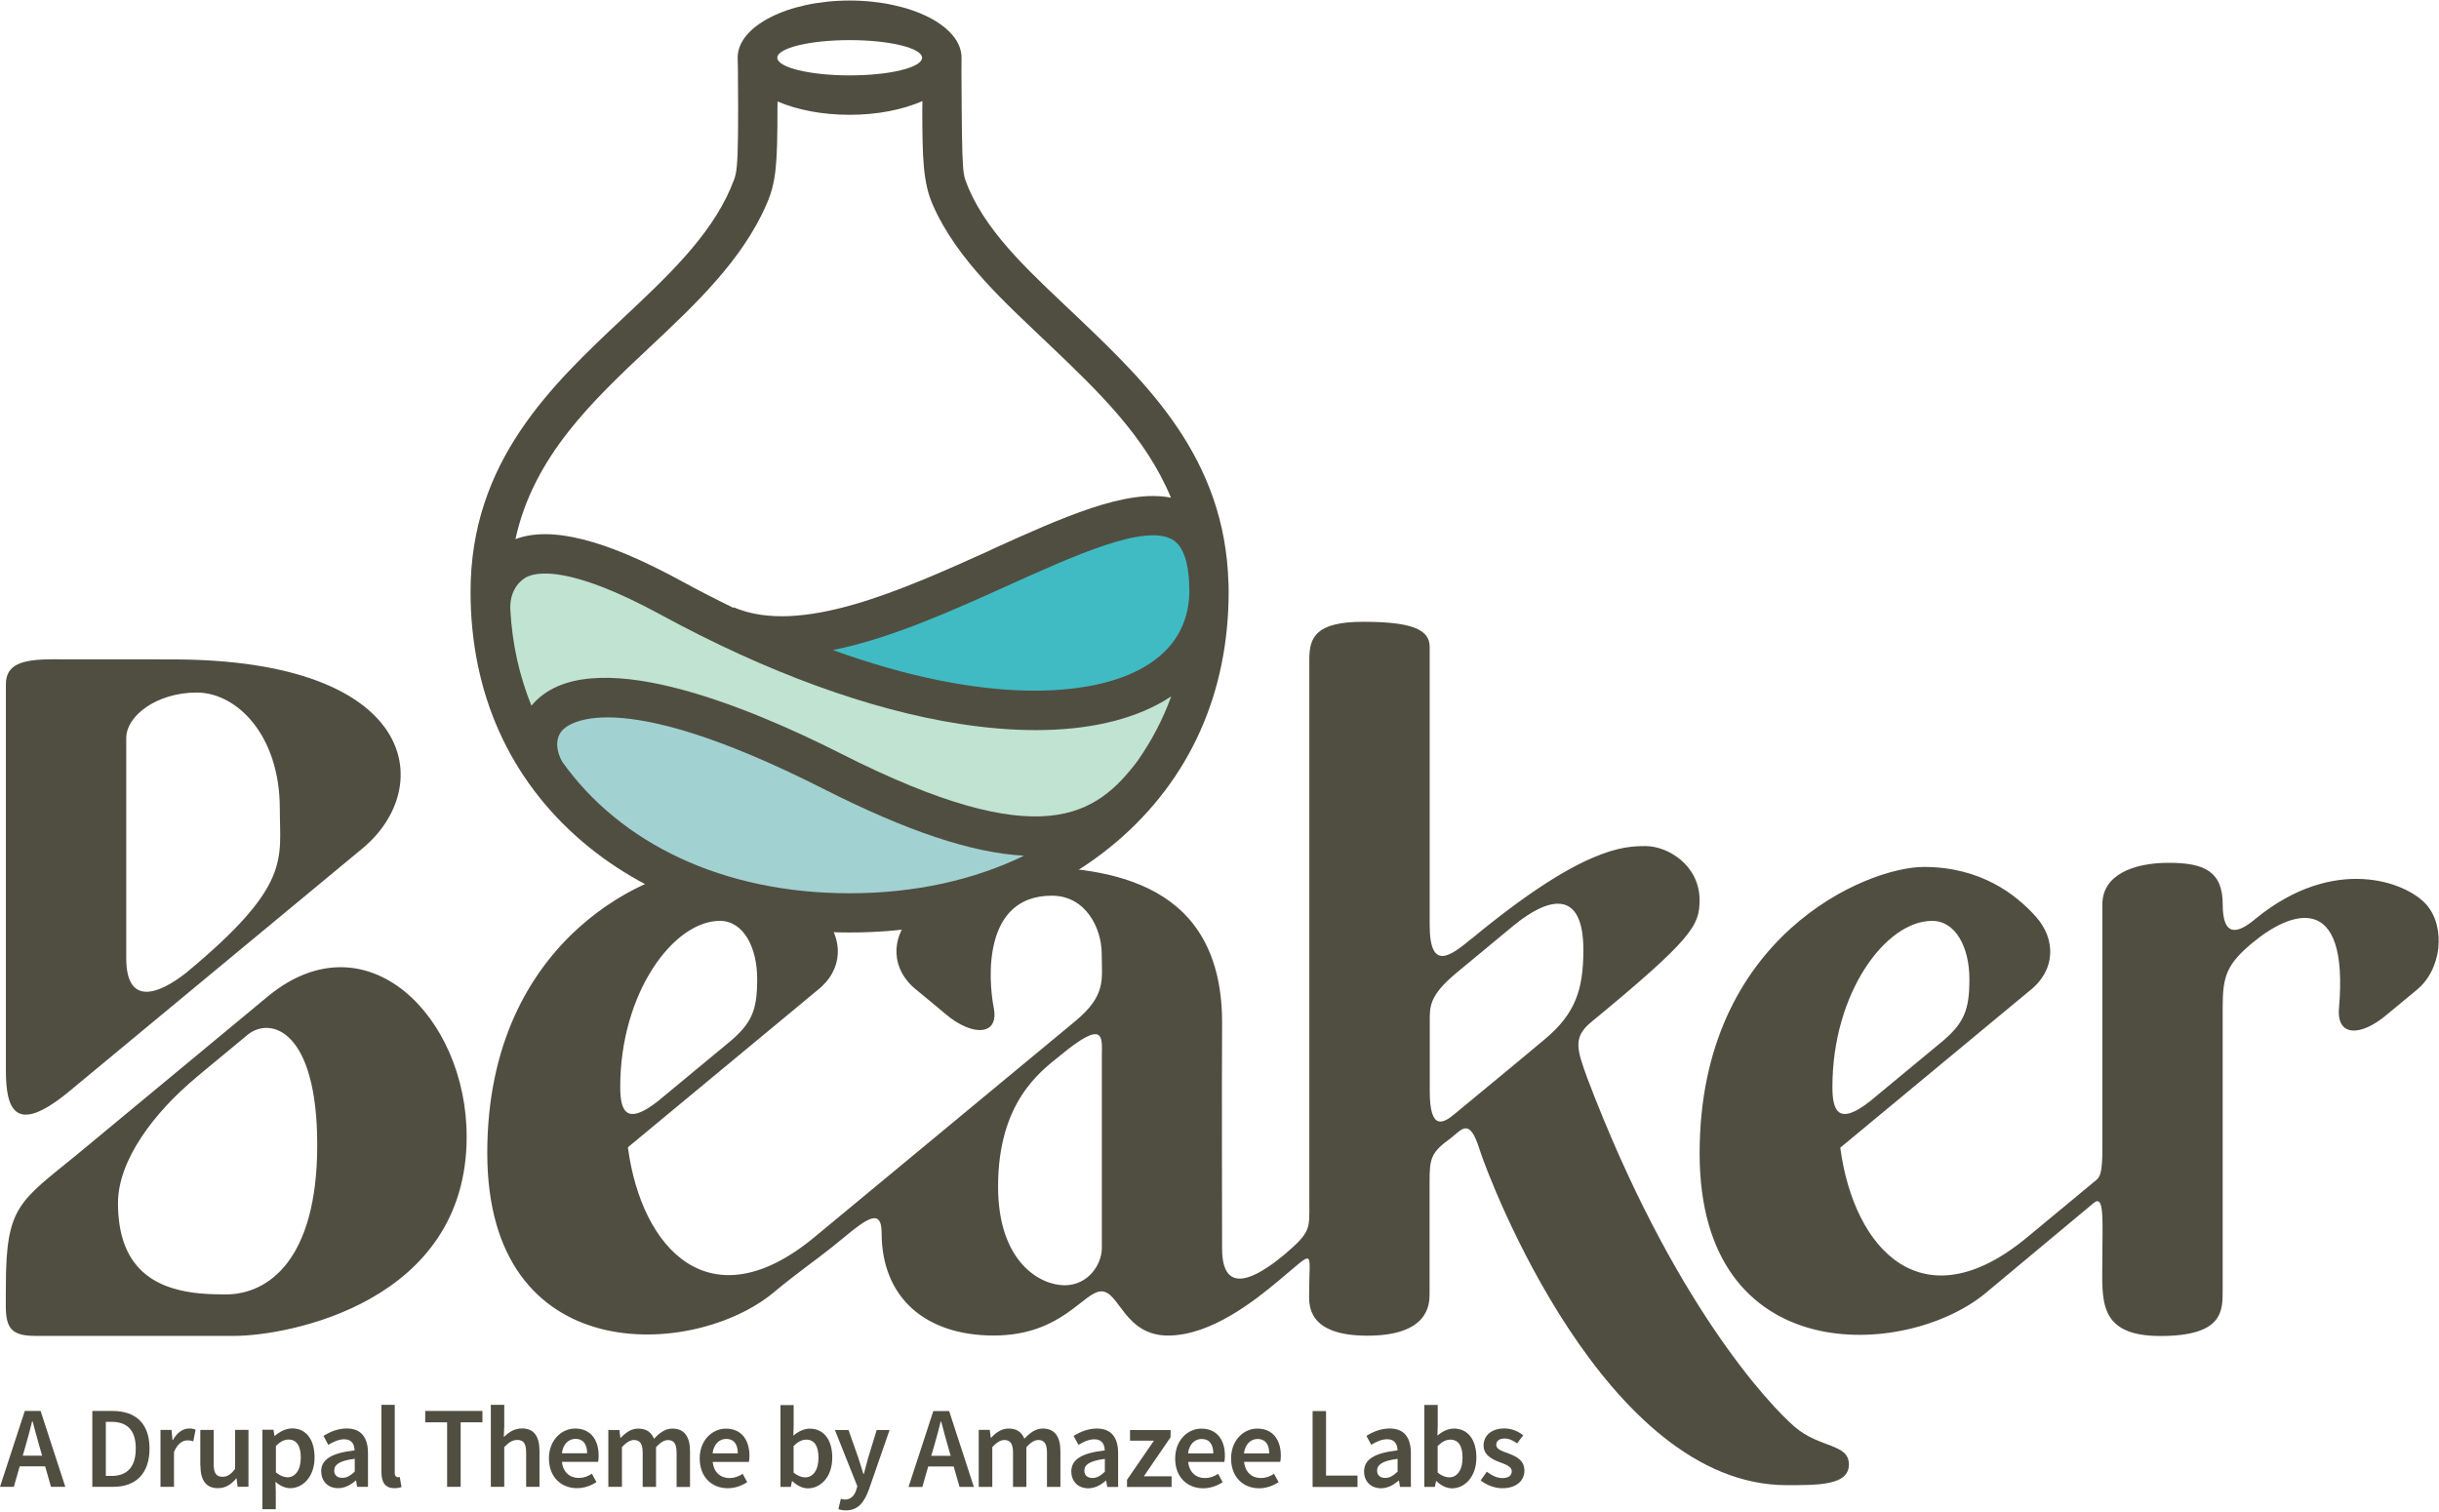
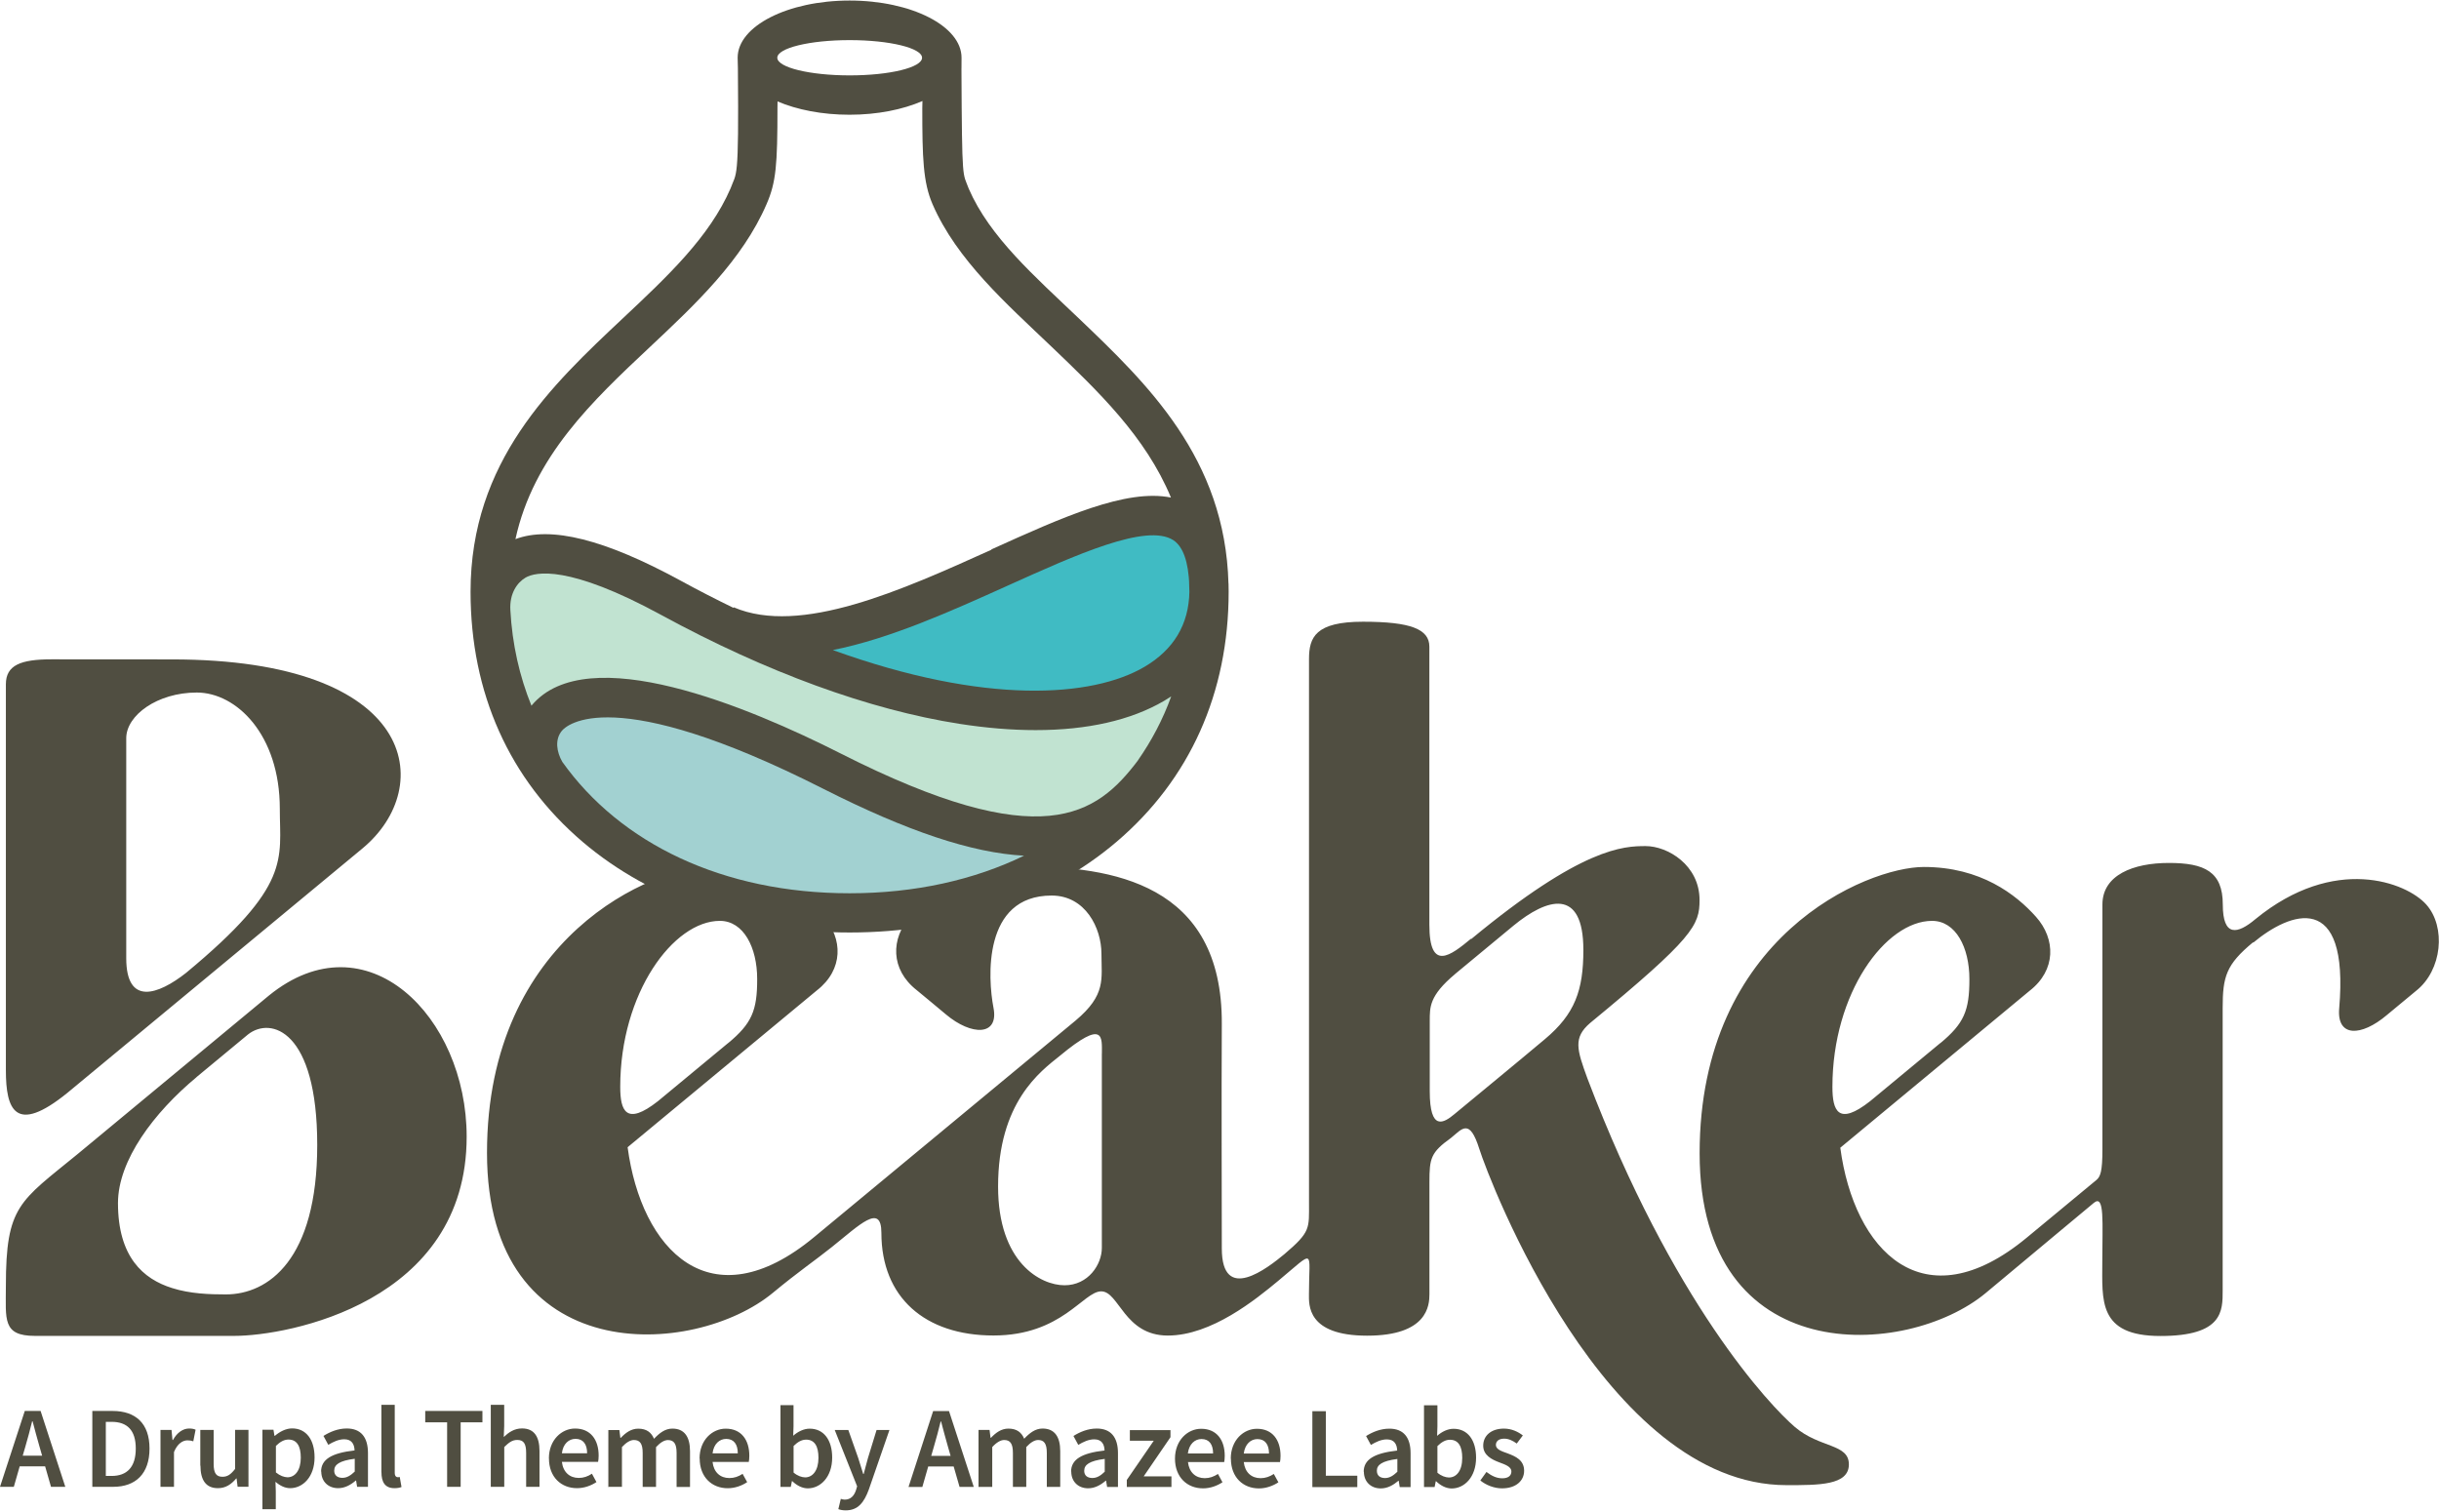
<svg xmlns="http://www.w3.org/2000/svg" width="400" height="248" viewBox="0 0 400 248">
  <g fill="none" fill-rule="evenodd">
-     <path d="M3.726 238.762l.443-1.524c.4-1.316.75-2.723 1.1-4.104h.08c.36 1.368.74 2.8 1.12 4.104l.44 1.524H3.72zm4.64 5.108h2.344l-4.052-12.443H4.065L0 243.87h2.267l.964-3.362H7.4l.965 3.362zm6.774 0h3.427c3.687 0 5.954-2.15 5.954-6.28 0-4.105-2.26-6.163-6.07-6.163h-3.31v12.443zm2.215-1.798v-8.86h.95c2.516 0 3.962 1.33 3.962 4.378 0 3.06-1.446 4.495-3.96 4.495h-.952v-.013zm8.99 1.798h2.19v-5.707c.572-1.407 1.458-1.915 2.2-1.915.405 0 .653.052.965.156l.378-1.902c-.286-.13-.586-.196-1.068-.196-.99 0-1.98.665-2.645 1.89h-.078l-.157-1.655h-1.81v9.33h.025zm6.528-3.492c0 2.358.873 3.713 2.866 3.713 1.27 0 2.18-.62 3.01-1.6h.05l.17 1.37h1.78v-9.33h-2.19v6.4c-.71.91-1.25 1.29-2.07 1.29-1.01 0-1.45-.57-1.45-2.11v-5.57h-2.19v5.85h.01zm12.326 2.684c.75.65 1.57 1.03 2.39 1.03 2.07 0 4-1.85 4-5.043 0-2.9-1.36-4.76-3.68-4.76-1.03 0-2.04.54-2.82 1.21h-.08l-.16-.99h-1.81v13.03h2.19v-2.94l-.05-1.55zm.05-1.55v-4.352c.71-.704 1.37-1.043 2.06-1.043 1.4 0 2.02 1.108 2.02 2.97 0 2.112-.96 3.22-2.19 3.22-.56-.027-1.2-.235-1.89-.796zm7.44-.157c0 1.642 1.14 2.736 2.77 2.736 1.1 0 2.06-.54 2.89-1.25h.05l.17 1.03h1.78v-5.53c0-2.6-1.15-4.04-3.48-4.04-1.49 0-2.8.58-3.82 1.22l.79 1.46c.82-.49 1.693-.91 2.62-.91 1.25 0 1.666.837 1.69 1.827-3.803.43-5.483 1.486-5.483 3.48zm2.13-.17c0-.937.83-1.602 3.36-1.915v2.098c-.69.652-1.28 1.03-2.04 1.03-.78-.014-1.33-.378-1.33-1.212zm7.74.287c0 1.616.57 2.62 2.13 2.62.51 0 .9-.08 1.16-.196l-.29-1.642c-.17.04-.25.04-.34.04-.238 0-.48-.196-.48-.717v-11.154h-2.19v11.05zm10.79 2.398h2.2v-10.58h3.57v-1.863h-9.38v1.863h3.59v10.58h.01zm7.16 0h2.19v-6.528c.78-.756 1.31-1.16 2.13-1.16 1.03 0 1.46.574 1.46 2.11v5.578h2.19v-5.863c0-2.36-.87-3.714-2.87-3.714-1.28 0-2.203.665-2.985 1.407l.075-1.81v-3.467h-2.2v13.447zm9.52-4.665c0 3.088 2.02 4.886 4.6 4.886 1.18 0 2.3-.41 3.19-1l-.74-1.37c-.69.45-1.37.69-2.16.69-1.5 0-2.57-.95-2.77-2.64h5.94c.053-.23.09-.61.09-1.03 0-2.6-1.33-4.43-3.855-4.43-2.174-.01-4.3 1.85-4.3 4.9zm2.12-.834c.193-1.56 1.144-2.37 2.24-2.37 1.275 0 1.9.9 1.9 2.37h-4.14zm7.66 5.5H102v-6.52c.716-.78 1.394-1.16 1.954-1.16.99 0 1.446.58 1.446 2.11v5.58h2.19v-6.52c.715-.78 1.366-1.16 1.953-1.16.96 0 1.42.578 1.42 2.11v5.58h2.2v-5.86c0-2.36-.91-3.712-2.894-3.712-1.188 0-2.11.717-3.01 1.668-.44-1.04-1.21-1.665-2.59-1.665-1.16 0-2.07.668-2.85 1.5h-.08l-.16-1.275h-1.81v9.355h.04zm14.943-4.66c0 3.09 2.02 4.89 4.6 4.89 1.183 0 2.304-.41 3.19-1l-.743-1.36c-.69.446-1.367.69-2.162.69-1.498 0-2.567-.95-2.76-2.642h5.94c.052-.233.09-.61.09-1.03 0-2.604-1.33-4.43-3.857-4.43-2.19-.01-4.3 1.85-4.3 4.9zm2.11-.83c.194-1.56 1.146-2.37 2.24-2.37 1.277 0 1.902.9 1.902 2.37h-4.146zm11.1 5.5h1.733l.196-.95h.052c.78.76 1.69 1.19 2.55 1.19 2.074 0 4-1.85 4-5.05 0-2.866-1.353-4.742-3.685-4.742-.95 0-1.915.47-2.697 1.16l.05-1.563v-3.466H128v13.433h-.013zm2.19-2.36v-4.35c.716-.7 1.367-1.04 2.06-1.04 1.405 0 2.02 1.11 2.02 2.97 0 2.11-.954 3.22-2.19 3.22-.56-.02-1.227-.23-1.89-.79zm7.75 4.3l-.403 1.71c.34.12.705.2 1.213.2 2.03 0 3.01-1.31 3.79-3.42l3.387-9.76h-2.11l-1.406 4.586c-.232.83-.47 1.77-.7 2.62h-.077c-.29-.876-.55-1.814-.82-2.62l-1.62-4.59h-2.23l3.676 9.226-.17.588c-.3.94-.87 1.6-1.86 1.6-.22 0-.49-.075-.66-.13zm14.83-7.05l.442-1.52c.4-1.31.752-2.72 1.104-4.1h.077c.363 1.37.74 2.8 1.12 4.11l.442 1.525h-3.19zm4.637 5.11h2.346l-4.055-12.44h-2.593L149 243.89h2.267l.964-3.362h4.17l.967 3.364zm3.18 0h2.19v-6.53c.717-.78 1.394-1.16 1.955-1.16.99 0 1.445.58 1.445 2.11v5.58h2.19v-6.53c.718-.78 1.37-1.16 1.956-1.16.965 0 1.42.58 1.42 2.11v5.58h2.203v-5.86c0-2.36-.915-3.71-2.895-3.71-1.182 0-2.11.715-3.01 1.666-.44-1.04-1.21-1.667-2.59-1.667-1.16 0-2.07.662-2.85 1.5h-.08l-.16-1.28h-1.81v9.353h.04zm15.153-2.51c0 1.64 1.145 2.74 2.774 2.74 1.106 0 2.06-.544 2.89-1.25h.053l.17 1.03h1.786v-5.54c0-2.602-1.15-4.04-3.48-4.04-1.488 0-2.8.578-3.82 1.217l.794 1.46c.82-.496 1.692-.913 2.62-.913 1.25 0 1.665.836 1.69 1.826-3.804.43-5.485 1.486-5.485 3.48zm2.135-.17c0-.93.832-1.6 3.36-1.91v2.1c-.69.653-1.277 1.03-2.033 1.03-.78-.013-1.33-.377-1.33-1.21zm6.995 2.69h7.31v-1.745h-4.55l4.39-6.423v-1.16h-6.656v1.734h3.923l-4.416 6.423v1.174zm7.895-4.664c0 3.086 2.02 4.884 4.6 4.884 1.187 0 2.307-.417 3.19-1.003l-.74-1.365c-.69.44-1.37.69-2.162.69-1.5 0-2.563-.95-2.76-2.646h5.94c.054-.233.09-.61.09-1.03 0-2.604-1.33-4.43-3.854-4.43-2.19-.01-4.3 1.85-4.3 4.9zm2.11-.836c.198-1.563 1.15-2.37 2.24-2.37 1.28 0 1.906.9 1.906 2.37h-4.148zm7.064.834c0 3.087 2.02 4.885 4.6 4.885 1.186 0 2.307-.42 3.193-1.005l-.745-1.367c-.69.44-1.37.69-2.162.69-1.5 0-2.567-.95-2.763-2.648h5.94c.055-.234.094-.612.094-1.03 0-2.605-1.33-4.43-3.857-4.43-2.19-.012-4.3 1.85-4.3 4.9zm2.11-.835c.198-1.565 1.15-2.37 2.243-2.37 1.275 0 1.9.9 1.9 2.37h-4.143zm11.26 5.5h7.362v-1.866h-5.16v-10.58h-2.205v12.445zm8.443-2.518c0 1.64 1.145 2.733 2.774 2.733 1.11 0 2.06-.546 2.89-1.25h.054l.17 1.03h1.786v-5.54c0-2.606-1.145-4.04-3.48-4.04-1.482 0-2.8.574-3.815 1.21l.794 1.46c.82-.492 1.69-.91 2.62-.91 1.25 0 1.663.835 1.69 1.825-3.807.43-5.488 1.49-5.488 3.48zm2.135-.17c0-.94.835-1.605 3.36-1.92v2.1c-.69.65-1.274 1.03-2.03 1.03-.783-.014-1.33-.38-1.33-1.21zm7.74 2.68h1.734l.194-.95h.053c.787.755 1.7 1.185 2.56 1.185 2.07 0 4-1.85 4-5.054 0-2.87-1.358-4.746-3.69-4.746-.956 0-1.92.47-2.7 1.16l.05-1.566v-3.464h-2.2v13.43zm2.19-2.36v-4.35c.716-.703 1.368-1.042 2.058-1.042 1.41 0 2.02 1.11 2.02 2.97 0 2.116-.95 3.22-2.19 3.22-.56-.023-1.223-.23-1.887-.792zm7.048 1.29c.913.745 2.27 1.29 3.545 1.29 2.36 0 3.637-1.29 3.637-2.89 0-1.746-1.41-2.36-2.684-2.84-1.003-.365-1.94-.664-1.94-1.394 0-.585.44-1.03 1.365-1.03.745 0 1.41.33 2.06.797l1-1.33c-.75-.586-1.81-1.12-3.1-1.12-2.1 0-3.4 1.16-3.4 2.8 0 1.565 1.398 2.27 2.62 2.725.99.373 1.998.71 1.998 1.494 0 .65-.47 1.12-1.488 1.12-.95 0-1.747-.402-2.594-1.04l-1.016 1.42z" fill="#504E41" />
-     <path d="M8.456 108.143c-5.055 0-7.492.95-7.492 4.092v63.322c0 6.41 1.525 10.645 10.098 3.687 15.1-12.52 34.11-28.26 48.39-40.09 12.144-10.073 9.056-30.998-31.257-30.998-10.136-.013-14.684-.013-19.74-.013zm22.098 51.4c-4.665 3.675-9.85 5.447-9.85-2.383v-36.08c0-3.738 5.08-7.49 11.57-7.49 6.488 0 13.615 6.892 13.615 19.06 0 8.314 1.98 12.55-15.34 26.894zm1.68 17.12c2.815-2.33 5.642-4.676 8.43-6.982 3.74-2.97 11.362-.74 11.362 18.12s-8.065 24.51-14.984 24.51c-2.645 0-5.85-.1-8.807-1.04-4.782-1.49-8.886-5.14-8.886-13.94 0-7.03 5.91-14.86 12.88-20.65zm44.3 9.773c0 27.22-29.316 32.678-38.124 32.678H5.733c-5.38 0-4.77-2.71-4.77-8.17 0-13.198 2.23-13.837 11.767-21.654 9.876-8.183 21.042-17.433 31.348-25.98 16.065-13.07 32.456 3.452 32.456 23.126zm164.77-32.43c18.162-15.035 24.963-15.23 28.585-15.23 3.62 0 8.84 3.126 8.84 8.846 0 4.13-.95 6.176-17.96 20.183-2.8 2.41-2.15 4.364-.43 9.08 13.94 36.744 29.96 53.708 34.04 57.187 4.08 3.478 8.843 2.684 8.843 6.123 0 3.44-4.95 3.4-10.216 3.4-29.76 0-48.78-50.045-50.385-55.152-1.604-5.107-2.815-3.283-4.626-1.81-3.335 2.396-3.543 3.347-3.543 7.256v18.38c0 1.83-.285 6.81-10.213 6.81-9.93 0-9.54-5.14-9.54-6.82 0-7.38 1.187-7.34-5.015-2.19-3.7 3.07-10.97 8.99-18.126 8.99-7.154 0-7.975-7.25-10.92-7.25-2.944 0-6.42 7.244-17.667 7.244s-18.383-6.264-18.383-16.83c0-4.95-3.557-1.326-8.156 2.35-2.62 2.1-5.534 4.08-9.613 7.464-12.94 10.724-46.906 12.68-46.906-22.93s27.44-46.97 36.77-46.97c9.33 0 15.123 4.52 18.38 8.17 3.26 3.65 3.31 8.743-1.03 12.13-9.835 8.157-20.896 17.316-31.06 25.746 2.24 16.81 13.55 28.878 30.63 14.71 14.05-11.643 30.296-25.102 42.83-35.473 5.055-4.237 4.25-6.79 4.25-10.97 0-4.185-2.608-9.54-8.17-9.54-11.36 0-10.45 13.666-9.54 18.383.93 4.715-3.62 4.636-7.79 1.12-1.61-1.357-3.214-2.67-4.79-3.975-4.34-3.39-4.29-8.48-1.03-12.13 3.255-3.65 9.053-8.17 18.382-8.17 14.568 0 32.82 2.725 32.68 25.878-.066 11.647 0 30.46 0 36.77 0 9.144 7.543 3.2 10.266.95 4.34-3.69 4.04-4.2 4.04-8.444v-89.18c0-3.57 1.055-6.125 8.846-6.125 7.792 0 10.893 1.2 10.893 4.09v45.62c0 7.79 3.49 5.04 6.815 2.303zm-60.6 18.815v31.86c0 2.71-2.215 6.13-6.124 6.13-3.91 0-10.893-3.71-10.893-16.2 0-13.832 6.945-18.88 10.124-21.43 7.34-6.1 6.9-3.06 6.9-.34zm-61.277-1.75c-3.83 3.18-7.7 6.39-11.518 9.54-5.24 4.12-6.19 1.58-6.19-2.34 0-15.41 8.73-27.23 16.34-27.23 3.89 0 6.12 4.37 6.12 9.54.01 5.175-.89 7.3-4.76 10.504zm119.205-11.31c2.918-2.42 6.15-5.09 9.563-7.92 5.525-4.55 11.48-6.33 11.48 3.98 0 6.61-1.382 10.5-6.32 14.63-4.964 4.17-9.967 8.26-14.814 12.28-1.77 1.474-4.06 2.88-4.06-3.75V167.4c.02-2.165-.13-4.054 4.16-7.638zm130.866-5.2c-4.404 3.65-4.977 5.6-4.977 10.78v46.3c0 3.36.08 7.49-10.21 7.49s-9.53-5.89-9.53-12.26.41-11.02-1.37-9.59c-2.04 1.67-9.38 7.84-17.77 14.816-12.94 10.723-46.9 12.678-46.9-22.93 0-35.61 27.44-46.972 36.77-46.972 9.33 0 15.13 4.52 18.387 8.17 3.258 3.65 3.31 8.746-1.03 12.13-9.836 8.16-20.9 17.32-31.06 25.75 2.24 16.81 13.55 28.874 30.63 14.712 3.688-3.05 7.52-6.23 11.39-9.436.624-.548.963-1.37.963-5.017v-40.17c0-4.82 5.04-6.814 10.89-6.814 5.85 0 8.846 1.42 8.846 6.81 0 5.38 2.394 4.9 5.364 2.383 12.937-10.58 24.742-6.035 28-2.386 3.257 3.647 2.63 10.787-1.708 14.175-1.564 1.3-3.18 2.615-4.795 3.97-4.17 3.517-8.21 3.66-7.79-1.12 1.68-19.545-8.1-15.78-14.083-10.79zm-51.27 16.51c-3.83 3.18-7.7 6.39-11.518 9.54-5.238 4.12-6.19 1.58-6.19-2.34 0-15.41 8.73-27.23 16.34-27.23 3.896 0 6.124 4.367 6.124 9.54.013 5.173-.886 7.297-4.756 10.502z" fill="#504E41" />
-     <path d="M201.472 95.726c-.547-20.573-13.316-32.78-24.612-43.57-7.153-6.827-14.54-13.263-17.98-21.198-1.004-2.763-1.108-.574-1.2-19.622 0-.756.014.977.014-1.877 0-5.18-8.222-9.37-18.358-9.37-10.137 0-18.36 4.19-18.36 9.37 0 .8.04 1.04.04 1.73.17 19.06-.22 16.94-1.198 19.7-3.453 7.97-10.333 14.43-17.616 21.27-11.726 11.02-25.03 23.5-25.03 44.9 0 16.6 6.36 30.79 18.398 41.04 11.244 9.57 26.788 14.85 43.766 14.85 16.977 0 32.508-5.28 43.765-14.86 12.04-10.25 18.4-24.44 18.4-41.04 0-.443 0-.9-.02-1.34zM139.35 6.58c6.552 0 11.868 1.303 11.868 2.892 0 1.603-5.316 2.893-11.87 2.893-6.553 0-11.87-1.303-11.87-2.893 0-1.59 5.304-2.892 11.87-2.892zm23.256 83.583c-14.684 6.632-31.336 14.15-42.28 9.446l-.04.09c-2.84-1.38-5.732-2.86-8.716-4.49-12.378-6.74-21.25-8.97-27.036-6.78 2.958-13.57 12.652-22.69 22.072-31.53 7.44-6.99 15.14-14.22 19.114-23.42 1.563-3.598 1.785-6.41 1.785-15.845 0-.43.013-.353.013-.99 3.192 1.367 7.31 2.187 11.804 2.187 4.574 0 8.743-.844 11.96-2.25 0 .74-.025.82-.025 1.17 0 8.142.13 12.17 1.68 15.75 3.975 9.174 12.17 16.366 19.467 23.337 7.648 7.31 15.48 14.775 19.635 24.795-7.35-1.475-17.72 3.203-29.44 8.506z" fill="#504E41" />
+     <path d="M3.726 238.762l.443-1.524c.4-1.316.75-2.723 1.1-4.104h.08c.36 1.368.74 2.8 1.12 4.104l.44 1.524H3.72zm4.64 5.108h2.344l-4.052-12.443H4.065L0 243.87h2.267l.964-3.362H7.4l.965 3.362zm6.774 0h3.427c3.687 0 5.954-2.15 5.954-6.28 0-4.105-2.26-6.163-6.07-6.163h-3.31v12.443zm2.215-1.798v-8.86h.95c2.516 0 3.962 1.33 3.962 4.378 0 3.06-1.446 4.495-3.96 4.495h-.952v-.013zm8.99 1.798h2.19v-5.707c.572-1.407 1.458-1.915 2.2-1.915.405 0 .653.052.965.156l.378-1.902c-.286-.13-.586-.196-1.068-.196-.99 0-1.98.665-2.645 1.89h-.078l-.157-1.655h-1.81v9.33h.025zm6.528-3.492c0 2.358.873 3.713 2.866 3.713 1.27 0 2.18-.62 3.01-1.6h.05l.17 1.37h1.78v-9.33h-2.19v6.4c-.71.91-1.25 1.29-2.07 1.29-1.01 0-1.45-.57-1.45-2.11v-5.57h-2.19v5.85h.01zm12.326 2.684c.75.65 1.57 1.03 2.39 1.03 2.07 0 4-1.85 4-5.043 0-2.9-1.36-4.76-3.68-4.76-1.03 0-2.04.54-2.82 1.21h-.08l-.16-.99h-1.81v13.03h2.19v-2.94l-.05-1.55zm.05-1.55v-4.352c.71-.704 1.37-1.043 2.06-1.043 1.4 0 2.02 1.108 2.02 2.97 0 2.112-.96 3.22-2.19 3.22-.56-.027-1.2-.235-1.89-.796zm7.44-.157c0 1.642 1.14 2.736 2.77 2.736 1.1 0 2.06-.54 2.89-1.25h.05l.17 1.03h1.78v-5.53c0-2.6-1.15-4.04-3.48-4.04-1.49 0-2.8.58-3.82 1.22l.79 1.46c.82-.49 1.69-.91 2.62-.91 1.25 0 1.66.84 1.69 1.83-3.81.43-5.49 1.49-5.49 3.48zm2.13-.17c0-.937.83-1.602 3.36-1.915v2.098c-.69.652-1.28 1.03-2.04 1.03-.78-.014-1.33-.378-1.33-1.212zm7.74.287c0 1.616.57 2.62 2.13 2.62.51 0 .9-.08 1.16-.196l-.29-1.642c-.17.04-.25.04-.34.04-.24 0-.48-.196-.48-.717v-11.154h-2.19v11.05zm10.79 2.398h2.2v-10.58h3.57v-1.863h-9.38v1.863h3.59v10.58h.01zm7.16 0h2.19v-6.528c.78-.756 1.31-1.16 2.13-1.16 1.03 0 1.46.574 1.46 2.11v5.578h2.19v-5.863c0-2.36-.87-3.714-2.87-3.714-1.28 0-2.21.665-2.99 1.407l.07-1.81v-3.467h-2.2v13.447zm9.52-4.665c0 3.088 2.02 4.886 4.6 4.886 1.18 0 2.3-.41 3.19-1l-.74-1.37c-.69.45-1.37.69-2.16.69-1.5 0-2.57-.95-2.77-2.64h5.94c.05-.23.09-.61.09-1.03 0-2.6-1.33-4.43-3.86-4.43-2.18-.01-4.3 1.85-4.3 4.9zm2.12-.834c.19-1.56 1.14-2.37 2.24-2.37 1.27 0 1.9.9 1.9 2.37h-4.14zm7.66 5.5H102v-6.52c.716-.78 1.394-1.16 1.954-1.16.99 0 1.446.58 1.446 2.11v5.58h2.19v-6.52c.715-.78 1.366-1.16 1.953-1.16.96 0 1.42.58 1.42 2.11v5.58h2.2v-5.86c0-2.36-.91-3.71-2.894-3.71-1.19 0-2.11.72-3.01 1.67-.44-1.04-1.21-1.66-2.59-1.66-1.16 0-2.07.67-2.85 1.5h-.08l-.16-1.27h-1.81v9.36h.04zm14.94-4.66c0 3.09 2.02 4.89 4.6 4.89 1.18 0 2.3-.41 3.19-1l-.75-1.36c-.69.45-1.37.69-2.17.69-1.5 0-2.57-.95-2.76-2.64h5.94c.05-.23.09-.61.09-1.03 0-2.6-1.33-4.43-3.86-4.43-2.19-.01-4.3 1.85-4.3 4.9zm2.11-.83c.19-1.56 1.14-2.37 2.24-2.37 1.27 0 1.9.9 1.9 2.37h-4.15zm11.1 5.5h1.73l.19-.95h.05c.78.76 1.69 1.19 2.55 1.19 2.07 0 4-1.85 4-5.05 0-2.86-1.36-4.74-3.69-4.74-.95 0-1.92.47-2.7 1.16l.05-1.56v-3.46H128v13.43h-.013zm2.19-2.36v-4.35c.71-.7 1.36-1.04 2.06-1.04 1.4 0 2.02 1.11 2.02 2.97 0 2.11-.96 3.22-2.19 3.22-.56-.02-1.23-.23-1.89-.79zm7.75 4.3l-.41 1.71c.34.12.7.2 1.21.2 2.03 0 3.01-1.31 3.79-3.42l3.38-9.76h-2.11l-1.41 4.59c-.24.83-.47 1.77-.7 2.62h-.08c-.29-.87-.55-1.81-.82-2.62l-1.62-4.59h-2.23l3.67 9.23-.17.59c-.3.94-.87 1.6-1.86 1.6-.22 0-.49-.07-.66-.13zm14.83-7.05l.44-1.52c.4-1.31.75-2.72 1.1-4.1h.07c.36 1.37.74 2.8 1.12 4.11l.44 1.53h-3.19zm4.63 5.11h2.34l-4.06-12.44h-2.6L149 243.89h2.267l.964-3.362h4.17l.97 3.364zm3.18 0h2.19v-6.53c.71-.78 1.39-1.16 1.95-1.16.99 0 1.44.58 1.44 2.11v5.58h2.19v-6.53c.71-.78 1.37-1.16 1.95-1.16.96 0 1.42.58 1.42 2.11v5.58h2.2v-5.86c0-2.36-.92-3.71-2.9-3.71-1.19 0-2.11.72-3.01 1.67-.44-1.04-1.21-1.66-2.59-1.66-1.16 0-2.07.67-2.85 1.5h-.08l-.16-1.28h-1.81v9.36h.04zm15.15-2.51c0 1.64 1.14 2.74 2.77 2.74 1.1 0 2.06-.54 2.89-1.25h.05l.17 1.03h1.78v-5.54c0-2.6-1.15-4.04-3.48-4.04-1.49 0-2.8.58-3.82 1.22l.79 1.46c.82-.49 1.69-.91 2.62-.91 1.25 0 1.66.84 1.69 1.83-3.81.43-5.49 1.49-5.49 3.48zm2.13-.17c0-.93.83-1.6 3.36-1.91v2.1c-.69.66-1.28 1.03-2.04 1.03-.78-.01-1.33-.37-1.33-1.21zm6.99 2.69h7.31v-1.74h-4.55l4.39-6.42v-1.16h-6.66v1.74h3.92l-4.42 6.43v1.18zm7.89-4.66c0 3.09 2.02 4.89 4.6 4.89 1.18 0 2.3-.41 3.19-1l-.74-1.36c-.69.44-1.37.69-2.16.69-1.5 0-2.57-.95-2.76-2.64h5.94c.05-.23.09-.61.09-1.03 0-2.6-1.33-4.43-3.86-4.43-2.19-.01-4.3 1.85-4.3 4.9zm2.11-.83c.2-1.56 1.15-2.37 2.24-2.37 1.28 0 1.9.9 1.9 2.37h-4.15zm7.06.84c0 3.09 2.02 4.89 4.6 4.89 1.18 0 2.3-.42 3.19-1l-.75-1.37c-.69.44-1.37.69-2.17.69-1.5 0-2.57-.95-2.76-2.64h5.94c.05-.23.09-.61.09-1.03 0-2.6-1.33-4.43-3.86-4.43-2.19-.01-4.3 1.85-4.3 4.9zm2.11-.83c.2-1.56 1.15-2.37 2.24-2.37 1.27 0 1.9.9 1.9 2.37H204zm11.26 5.5h7.36v-1.86h-5.16v-10.58h-2.21v12.44zm8.44-2.52c0 1.64 1.14 2.74 2.77 2.74 1.11 0 2.06-.55 2.89-1.25h.05l.17 1.03h1.78v-5.54c0-2.61-1.15-4.04-3.48-4.04-1.49 0-2.8.57-3.82 1.21l.79 1.46c.82-.49 1.69-.91 2.62-.91 1.25 0 1.66.84 1.69 1.83-3.81.43-5.49 1.49-5.49 3.48zm2.13-.17c0-.94.83-1.6 3.36-1.92v2.1c-.69.65-1.28 1.03-2.03 1.03-.79-.01-1.33-.38-1.33-1.21zm7.74 2.68h1.73l.19-.95h.05c.78.76 1.7 1.19 2.56 1.19 2.07 0 4-1.85 4-5.05 0-2.87-1.36-4.74-3.69-4.74-.96 0-1.92.47-2.7 1.16l.05-1.56v-3.46h-2.2v13.43zm2.19-2.36v-4.35c.71-.7 1.36-1.04 2.05-1.04 1.41 0 2.02 1.11 2.02 2.97 0 2.12-.95 3.22-2.19 3.22-.56-.02-1.22-.23-1.89-.79zm7.04 1.29c.91.75 2.27 1.29 3.54 1.29 2.36 0 3.64-1.29 3.64-2.89 0-1.74-1.41-2.36-2.69-2.84-1.01-.36-1.94-.66-1.94-1.39 0-.58.44-1.03 1.36-1.03.75 0 1.41.33 2.06.8l1-1.33c-.75-.58-1.81-1.12-3.1-1.12-2.1 0-3.4 1.16-3.4 2.8 0 1.57 1.4 2.27 2.62 2.73.99.37 2 .71 2 1.5 0 .65-.47 1.12-1.49 1.12-.95 0-1.75-.4-2.6-1.04l-1.015 1.42z" fill="#504E41" />
+     <path d="M8.456 108.143c-5.055 0-7.492.95-7.492 4.092v63.322c0 6.41 1.525 10.645 10.098 3.687 15.1-12.52 34.11-28.26 48.39-40.09 12.144-10.073 9.056-30.998-31.257-30.998-10.136-.013-14.684-.013-19.74-.013zm22.098 51.4c-4.665 3.675-9.85 5.447-9.85-2.383v-36.08c0-3.738 5.08-7.49 11.57-7.49 6.488 0 13.615 6.892 13.615 19.06 0 8.314 1.98 12.55-15.34 26.894zm1.68 17.12c2.815-2.33 5.642-4.676 8.43-6.982 3.74-2.97 11.362-.74 11.362 18.12s-8.065 24.51-14.984 24.51c-2.645 0-5.85-.1-8.807-1.04-4.782-1.49-8.886-5.14-8.886-13.94 0-7.03 5.91-14.86 12.88-20.65zm44.3 9.773c0 27.22-29.316 32.678-38.124 32.678H5.733c-5.38 0-4.77-2.71-4.77-8.17 0-13.198 2.23-13.837 11.767-21.654 9.876-8.183 21.042-17.433 31.348-25.98 16.065-13.07 32.456 3.452 32.456 23.126zm164.77-32.43c18.162-15.035 24.963-15.23 28.585-15.23 3.62 0 8.84 3.126 8.84 8.846 0 4.13-.95 6.176-17.96 20.183-2.8 2.41-2.15 4.364-.43 9.08 13.94 36.744 29.96 53.708 34.04 57.187 4.08 3.478 8.84 2.684 8.84 6.123 0 3.44-4.95 3.4-10.22 3.4-29.76 0-48.78-50.045-50.39-55.152-1.61-5.107-2.82-3.283-4.63-1.81-3.34 2.396-3.55 3.347-3.55 7.256v18.38c0 1.83-.29 6.81-10.22 6.81-9.93 0-9.54-5.14-9.54-6.82 0-7.38 1.18-7.34-5.02-2.19-3.7 3.07-10.97 8.99-18.13 8.99-7.16 0-7.98-7.25-10.92-7.25-2.95 0-6.42 7.24-17.67 7.24s-18.38-6.27-18.38-16.83c0-4.95-3.56-1.33-8.16 2.35-2.62 2.1-5.54 4.08-9.61 7.46-12.94 10.72-46.91 12.68-46.91-22.93s27.44-46.97 36.77-46.97c9.33 0 15.12 4.52 18.38 8.17 3.26 3.65 3.31 8.74-1.03 12.13-9.84 8.15-20.9 17.31-31.06 25.74 2.24 16.81 13.55 28.88 30.63 14.71 14.05-11.65 30.29-25.1 42.83-35.48 5.05-4.24 4.25-6.79 4.25-10.97 0-4.19-2.61-9.54-8.17-9.54-11.36 0-10.45 13.66-9.54 18.38.93 4.71-3.62 4.63-7.79 1.12-1.61-1.36-3.22-2.67-4.79-3.98-4.34-3.39-4.29-8.48-1.03-12.13 3.25-3.65 9.05-8.17 18.38-8.17 14.57 0 32.82 2.72 32.68 25.88-.07 11.64 0 30.46 0 36.77 0 9.14 7.54 3.2 10.26.95 4.34-3.69 4.04-4.2 4.04-8.45V108.1c0-3.57 1.05-6.125 8.85-6.125 7.79 0 10.89 1.2 10.89 4.09v45.62c0 7.79 3.49 5.04 6.81 2.3zm-60.6 18.815v31.86c0 2.71-2.215 6.13-6.124 6.13-3.91 0-10.893-3.71-10.893-16.2 0-13.83 6.945-18.88 10.124-21.43 7.34-6.1 6.9-3.06 6.9-.34zm-61.277-1.75c-3.83 3.18-7.7 6.39-11.518 9.54-5.24 4.12-6.19 1.58-6.19-2.34 0-15.41 8.73-27.23 16.34-27.23 3.89 0 6.12 4.37 6.12 9.54.01 5.18-.89 7.3-4.76 10.51zm119.205-11.31c2.918-2.42 6.15-5.09 9.563-7.92 5.525-4.55 11.48-6.33 11.48 3.98 0 6.61-1.382 10.5-6.32 14.63-4.964 4.17-9.967 8.26-14.814 12.28-1.77 1.48-4.06 2.88-4.06-3.75V167.4c.02-2.165-.13-4.054 4.16-7.638zm130.866-5.2c-4.404 3.65-4.977 5.6-4.977 10.78v46.3c0 3.36.08 7.49-10.21 7.49s-9.53-5.89-9.53-12.26.41-11.02-1.37-9.59c-2.04 1.67-9.38 7.84-17.77 14.82-12.94 10.73-46.9 12.68-46.9-22.93s27.44-46.97 36.77-46.97c9.33 0 15.13 4.52 18.39 8.17 3.26 3.65 3.31 8.75-1.03 12.13-9.83 8.16-20.9 17.32-31.06 25.75 2.24 16.81 13.55 28.88 30.63 14.71 3.69-3.05 7.52-6.23 11.39-9.43.63-.54.97-1.37.97-5.01v-40.17c0-4.82 5.04-6.81 10.89-6.81 5.85 0 8.85 1.42 8.85 6.81 0 5.38 2.4 4.9 5.37 2.39 12.94-10.58 24.75-6.03 28-2.38 3.26 3.65 2.63 10.79-1.7 14.18-1.56 1.3-3.18 2.62-4.79 3.97-4.17 3.52-8.21 3.66-7.79-1.12 1.68-19.54-8.1-15.78-14.08-10.79zm-51.27 16.51c-3.83 3.18-7.7 6.39-11.518 9.54-5.238 4.12-6.19 1.58-6.19-2.34 0-15.41 8.73-27.23 16.34-27.23 3.896 0 6.124 4.37 6.124 9.54.013 5.18-.886 7.3-4.756 10.51z" fill="#504E41" />
+     <path d="M201.472 95.726c-.547-20.573-13.316-32.78-24.612-43.57-7.153-6.827-14.54-13.263-17.98-21.198-1.004-2.763-1.108-.574-1.2-19.622 0-.756.014.977.014-1.877 0-5.18-8.222-9.37-18.358-9.37-10.137 0-18.36 4.19-18.36 9.37 0 .8.04 1.04.04 1.73.17 19.06-.22 16.94-1.198 19.7-3.453 7.97-10.333 14.43-17.616 21.27-11.726 11.02-25.03 23.5-25.03 44.9 0 16.6 6.36 30.79 18.398 41.04 11.244 9.57 26.788 14.85 43.766 14.85 16.977 0 32.508-5.28 43.765-14.86 12.04-10.25 18.4-24.44 18.4-41.04 0-.45 0-.9-.02-1.34zM139.35 6.58c6.552 0 11.868 1.303 11.868 2.892 0 1.603-5.316 2.893-11.87 2.893-6.553 0-11.87-1.303-11.87-2.893 0-1.59 5.304-2.892 11.87-2.892zm23.256 83.583c-14.684 6.632-31.336 14.15-42.28 9.446l-.04.09c-2.84-1.38-5.732-2.86-8.716-4.49-12.378-6.74-21.25-8.97-27.036-6.78 2.958-13.57 12.652-22.69 22.072-31.53 7.44-6.99 15.14-14.22 19.114-23.42 1.563-3.6 1.785-6.41 1.785-15.85 0-.43.013-.36.013-.99 3.192 1.36 7.31 2.18 11.804 2.18 4.574 0 8.743-.85 11.96-2.25 0 .74-.025.82-.025 1.17 0 8.14.13 12.17 1.68 15.75 3.975 9.17 12.17 16.36 19.467 23.33 7.648 7.31 15.48 14.77 19.635 24.79-7.35-1.48-17.72 3.2-29.44 8.5z" fill="#504E41" />
    <path d="M195.036 95.987c.013.352-.143-3.857.026 1.068-.09 5.355-2.567 9.5-7.375 12.326-8.52 5.01-26.11 6.28-51.1-2.76 9.406-1.87 19.387-6.38 28.664-10.56 11.21-5.06 22.79-10.3 27.18-7.46 1.59 1.05 2.48 3.53 2.61 7.39z" fill="#40BBC3" />
    <path d="M92.22 124.964c-.937-1.628-1.262-3.674-.064-5.107.73-.873 8.157-8.065 42.84 9.51 13.76 6.972 24.392 10.53 32.952 10.985-8.17 3.96-17.85 6.163-28.6 6.163-20.794 0-37.602-8.17-47.127-21.55z" fill="#A2D1D1" />
    <path d="M186.632 124.717c-6.8 9.003-15.726 15.61-48.743-1.12-15.03-7.61-41.59-18.763-50.69-7.897-.02.013-.03.04-.04.052-1.96-4.82-3.16-10.097-3.46-15.712-.15-2.698 1.12-4.496 2.5-5.304 1.61-.925 7.01-2.176 22.28 6.15 17.18 9.355 34.07 15.53 48.86 17.837 4.43.69 8.62 1.03 12.52 1.03 8.47 0 15.62-1.616 21.05-4.795.4-.235.79-.482 1.17-.73-1.36 3.765-3.21 7.27-5.46 10.49z" fill="#C1E3D1" />
  </g>
</svg>
